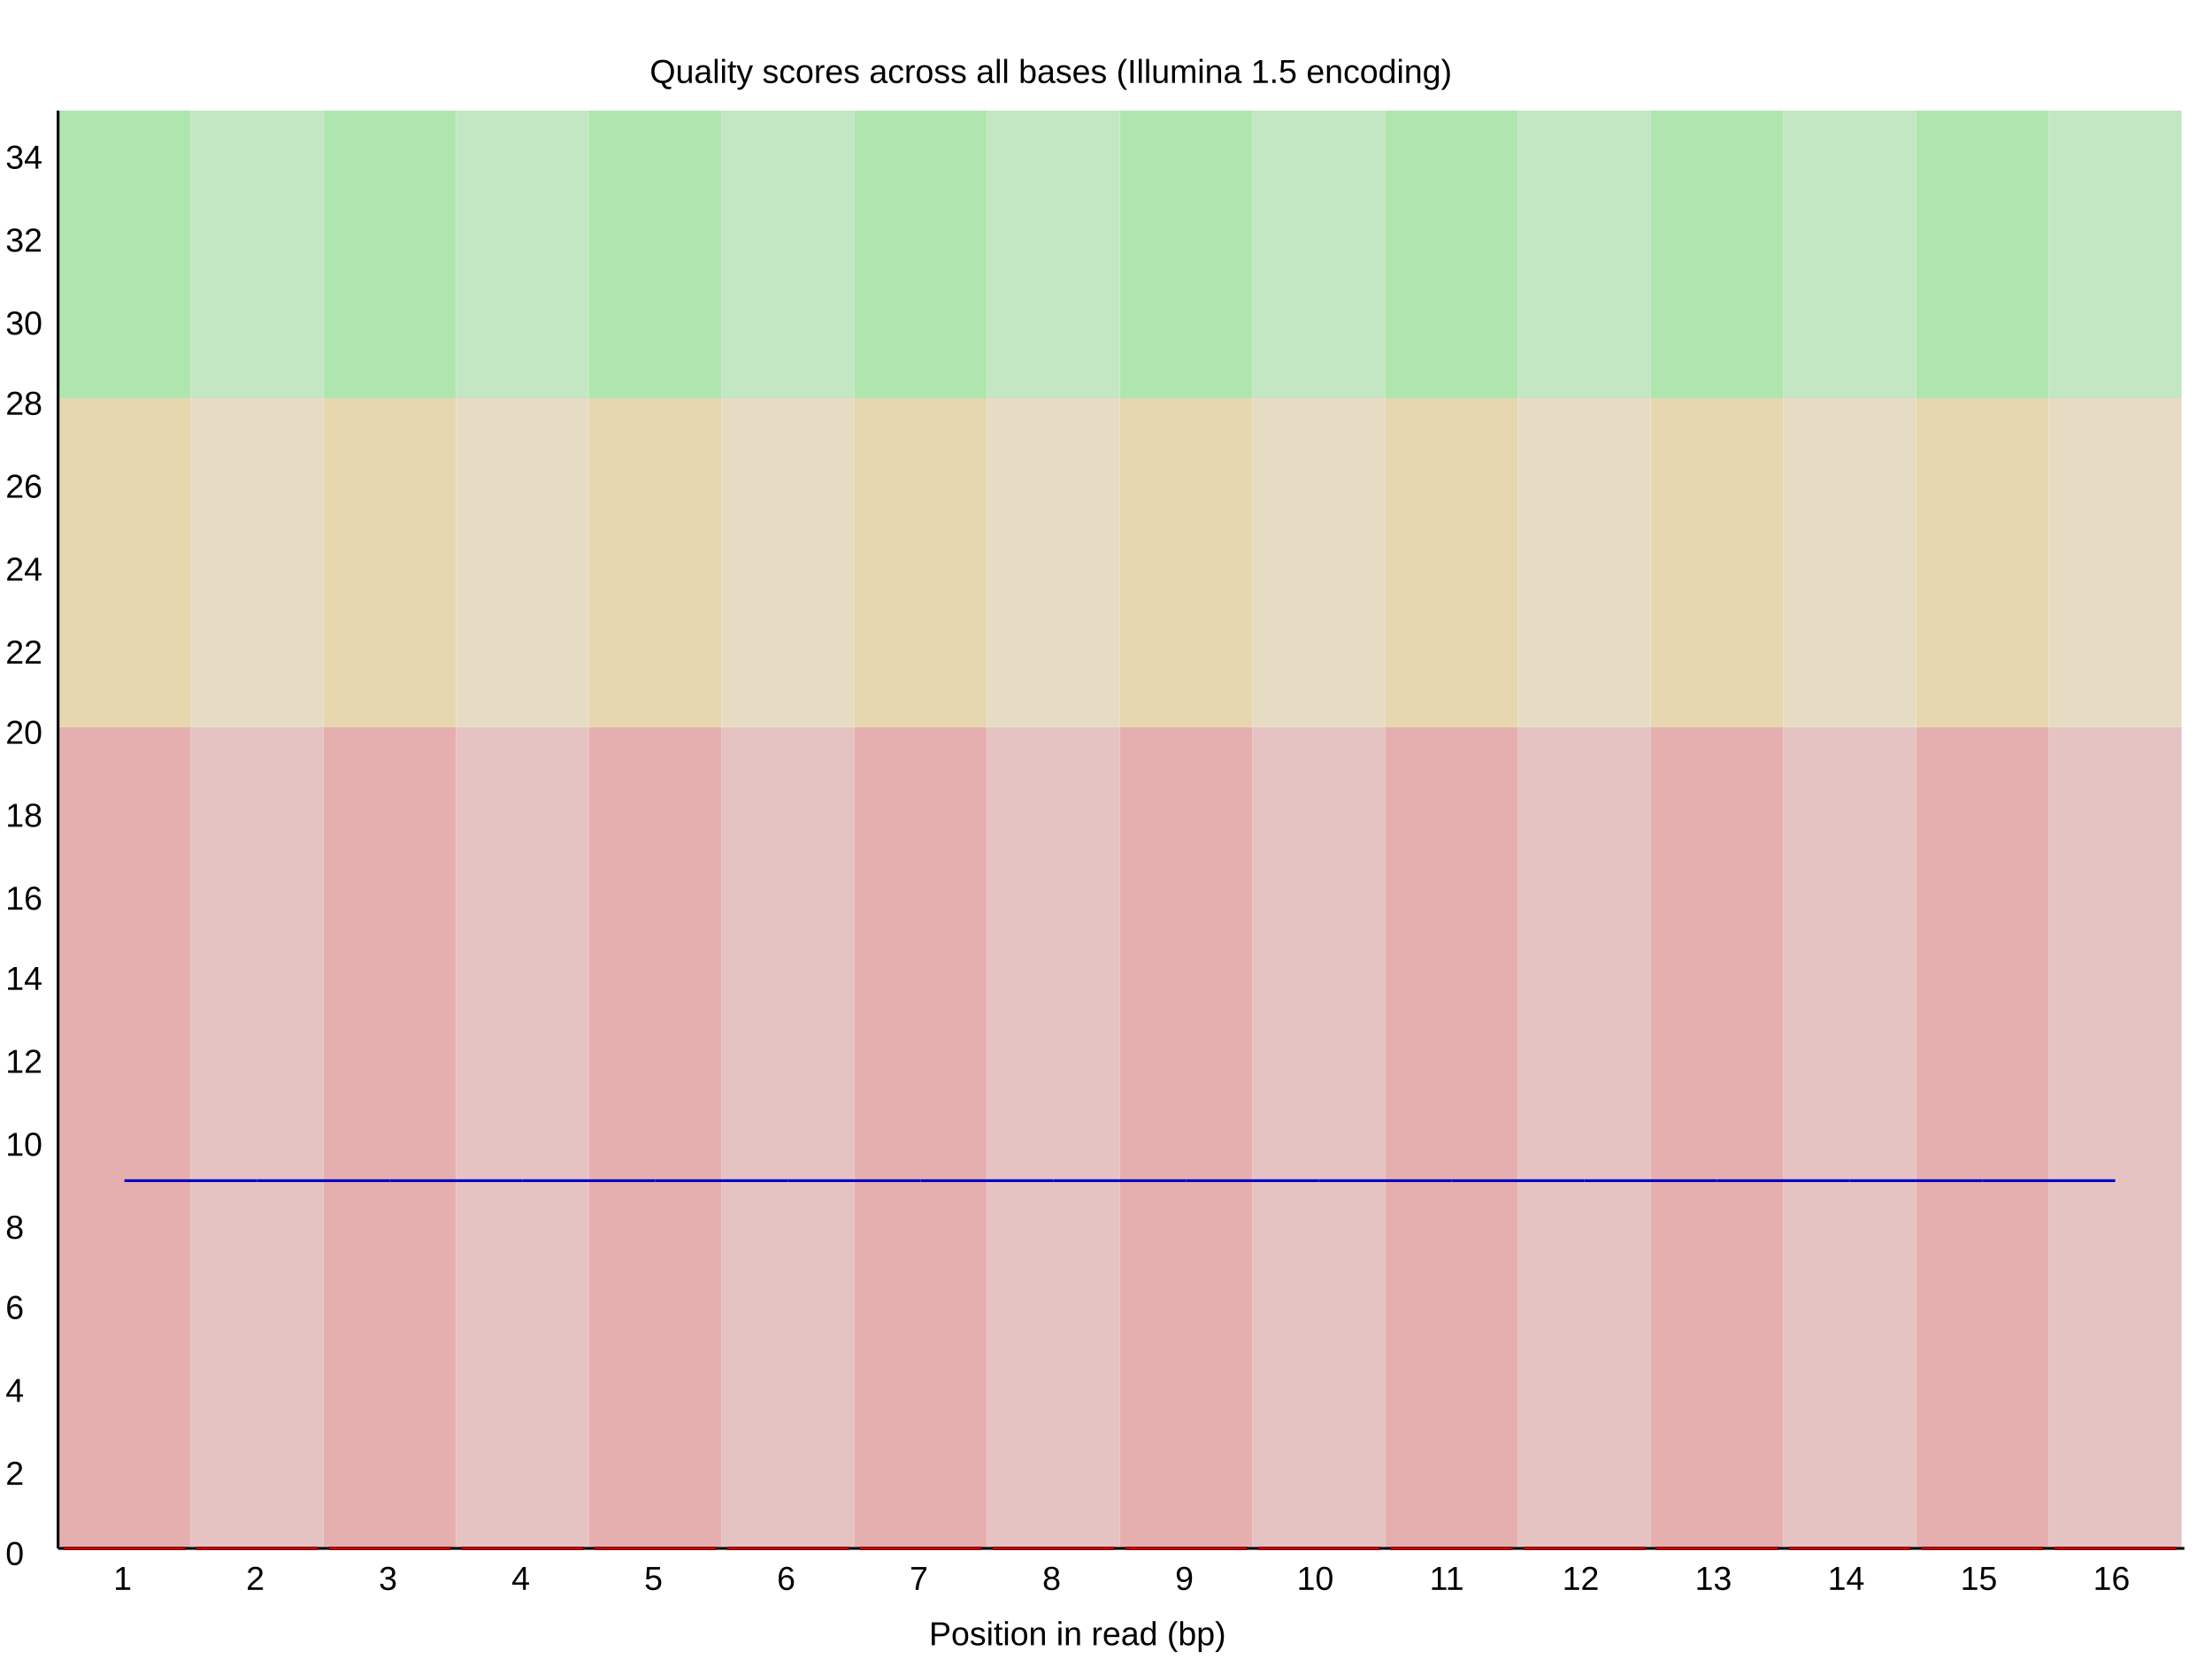
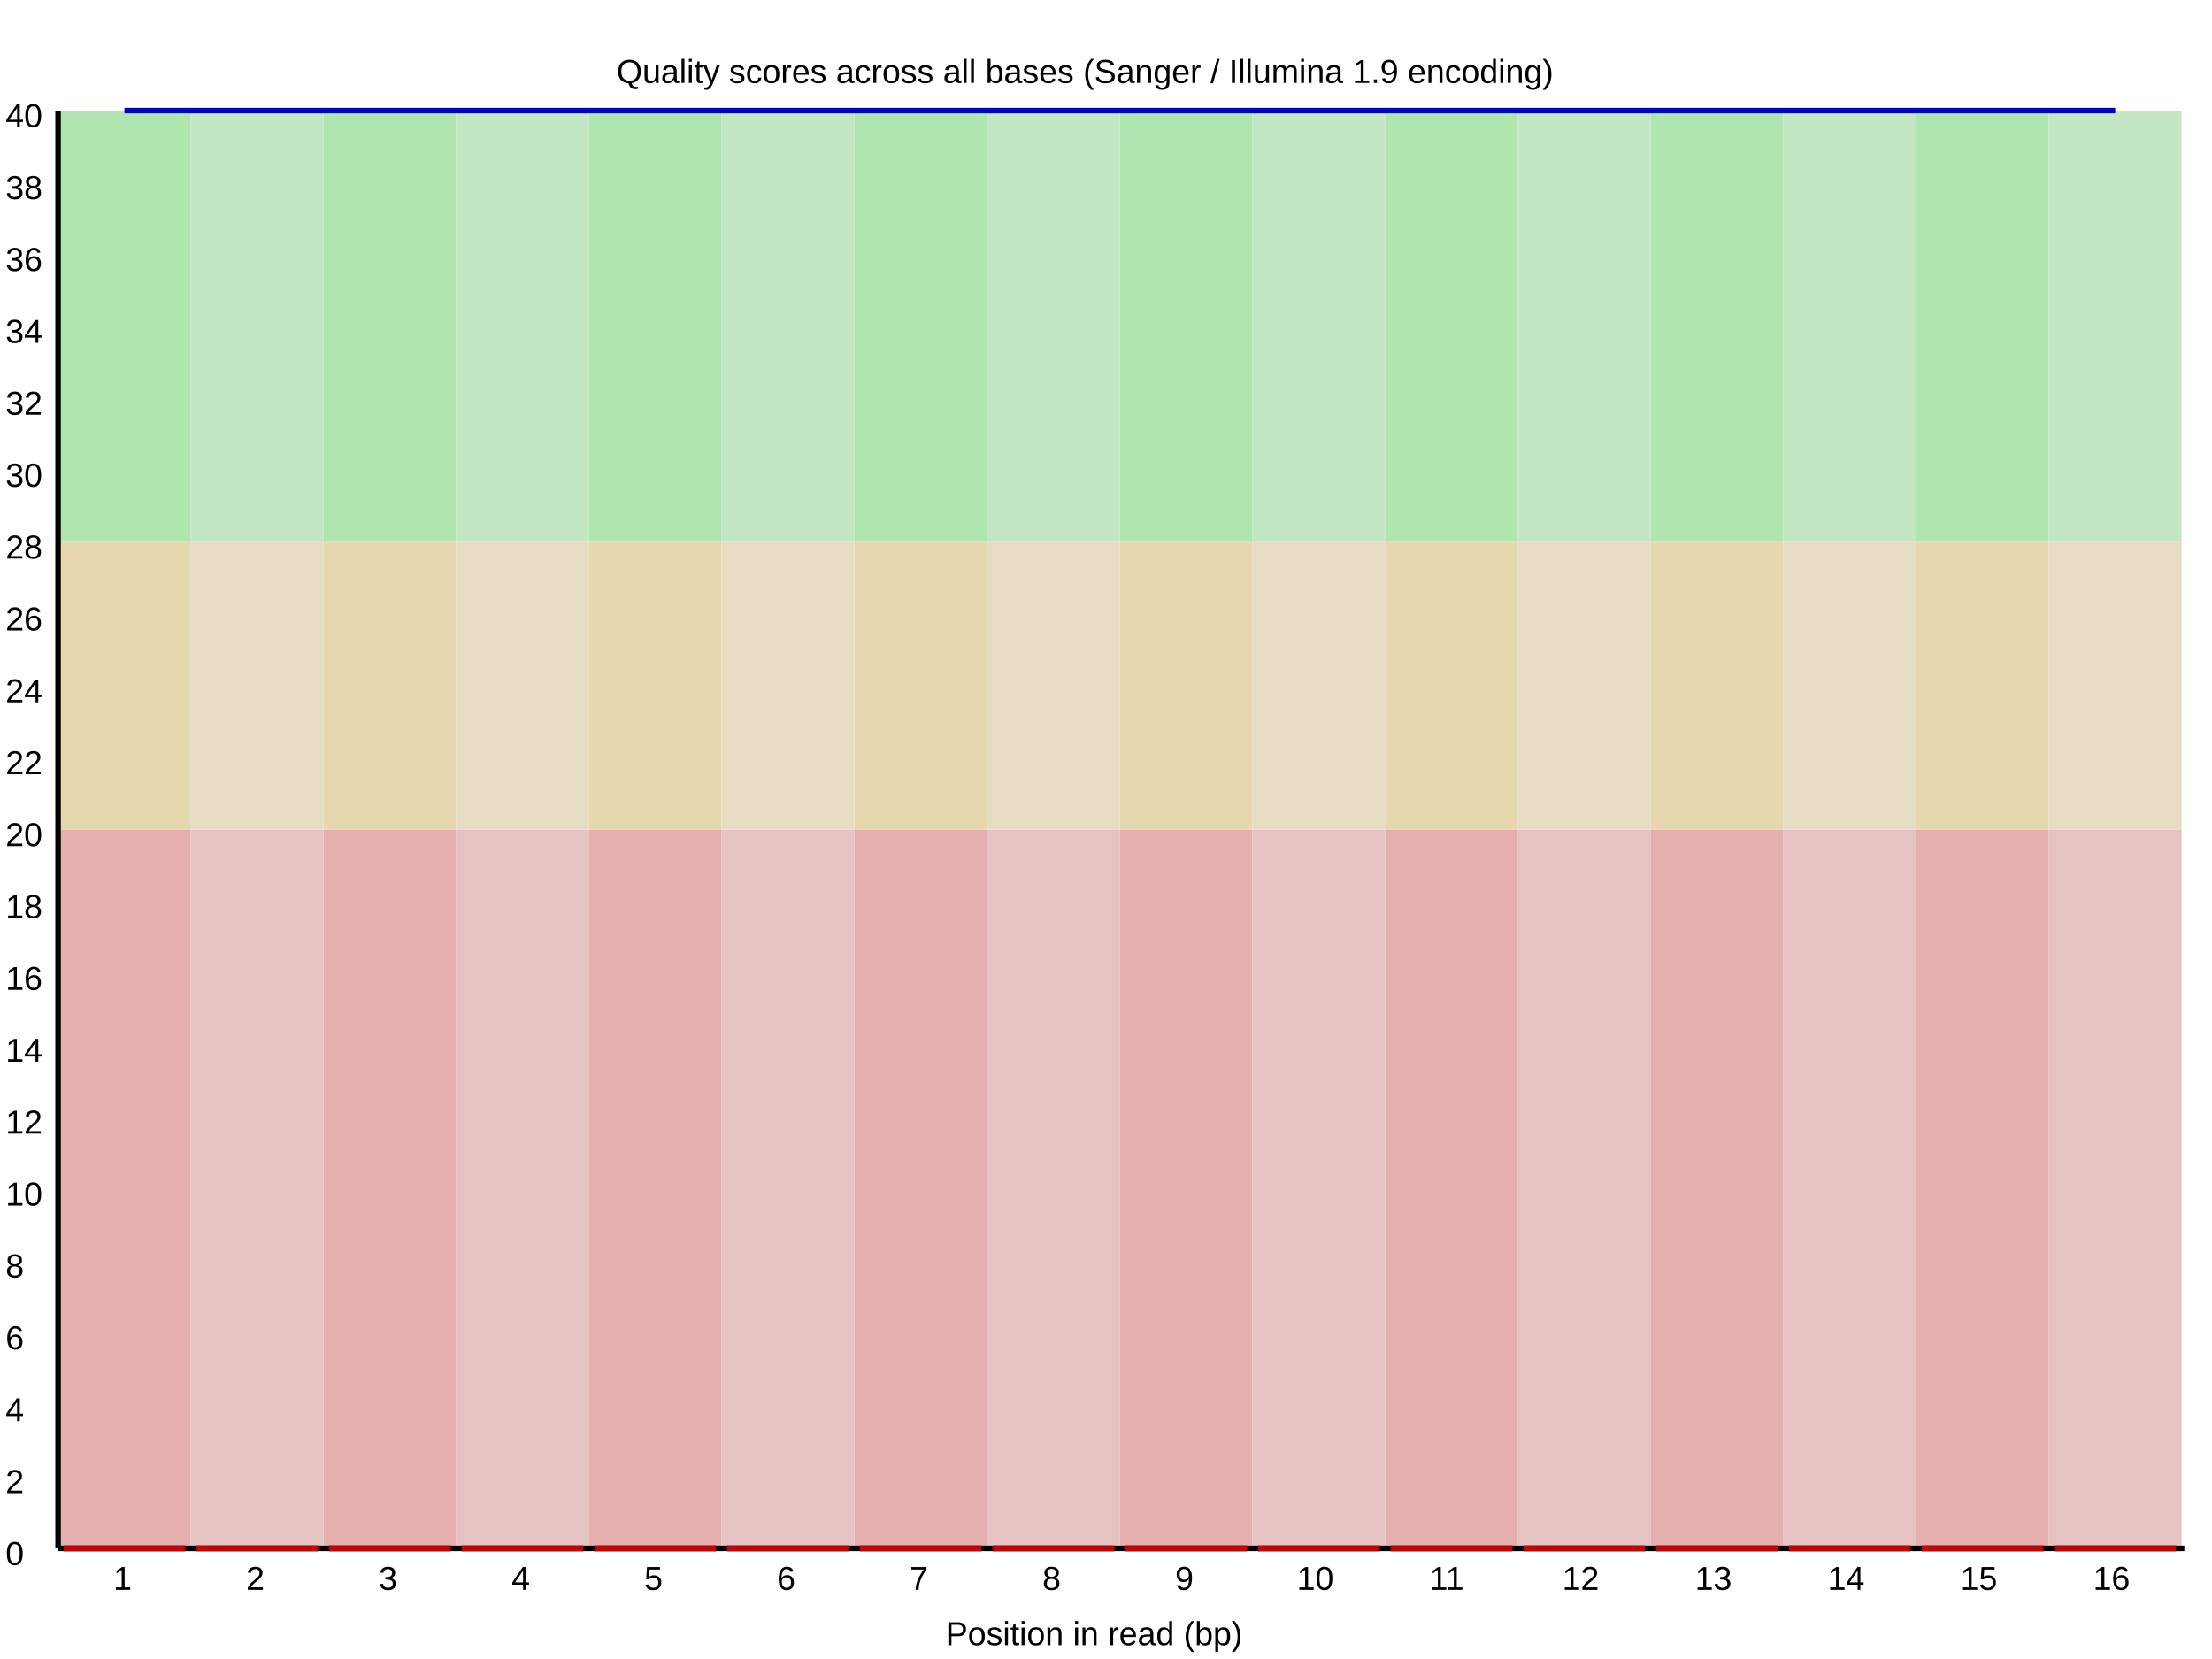
<svg xmlns="http://www.w3.org/2000/svg" width="800" height="600" version="1.1">
-   <rect width="800" height="600" x="0" y="0" style="fill:rgb(238,238,238);stroke:none" />
-   <rect width="800" height="600" x="0" y="0" style="fill:rgb(255,255,255);stroke:none" />
-   <text x="2" y="566" fill="rgb(0,0,0)" font-family="Arial" font-size="12">0</text>
-   <text x="2" y="537" fill="rgb(0,0,0)" font-family="Arial" font-size="12">2</text>
-   <text x="2" y="507" fill="rgb(0,0,0)" font-family="Arial" font-size="12">4</text>
-   <text x="2" y="477" fill="rgb(0,0,0)" font-family="Arial" font-size="12">6</text>
-   <text x="2" y="448" fill="rgb(0,0,0)" font-family="Arial" font-size="12">8</text>
-   <text x="2" y="418" fill="rgb(0,0,0)" font-family="Arial" font-size="12">10</text>
-   <text x="2" y="388" fill="rgb(0,0,0)" font-family="Arial" font-size="12">12</text>
-   <text x="2" y="358" fill="rgb(0,0,0)" font-family="Arial" font-size="12">14</text>
-   <text x="2" y="329" fill="rgb(0,0,0)" font-family="Arial" font-size="12">16</text>
-   <text x="2" y="299" fill="rgb(0,0,0)" font-family="Arial" font-size="12">18</text>
-   <text x="2" y="269" fill="rgb(0,0,0)" font-family="Arial" font-size="12">20</text>
-   <text x="2" y="240" fill="rgb(0,0,0)" font-family="Arial" font-size="12">22</text>
-   <text x="2" y="210" fill="rgb(0,0,0)" font-family="Arial" font-size="12">24</text>
-   <text x="2" y="180" fill="rgb(0,0,0)" font-family="Arial" font-size="12">26</text>
-   <text x="2" y="150" fill="rgb(0,0,0)" font-family="Arial" font-size="12">28</text>
-   <text x="2" y="121" fill="rgb(0,0,0)" font-family="Arial" font-size="12">30</text>
-   <text x="2" y="91" fill="rgb(0,0,0)" font-family="Arial" font-size="12">32</text>
-   <text x="2" y="61" fill="rgb(0,0,0)" font-family="Arial" font-size="12">34</text>
-   <text x="235" y="30" fill="rgb(0,0,0)" font-family="Arial" font-size="12">Quality scores across all bases (Illumina 1.5 encoding)</text>
-   <rect width="48" height="297" x="21" y="263" style="fill:rgb(230,175,175);stroke:none" />
-   <rect width="48" height="119" x="21" y="144" style="fill:rgb(230,215,175);stroke:none" />
-   <rect width="48" height="104" x="21" y="40" style="fill:rgb(175,230,175);stroke:none" />
-   <text x="41" y="575" fill="rgb(0,0,0)" font-family="Arial" font-size="12">1</text>
-   <rect width="48" height="297" x="69" y="263" style="fill:rgb(230,195,195);stroke:none" />
-   <rect width="48" height="119" x="69" y="144" style="fill:rgb(230,220,195);stroke:none" />
-   <rect width="48" height="104" x="69" y="40" style="fill:rgb(195,230,195);stroke:none" />
-   <text x="89" y="575" fill="rgb(0,0,0)" font-family="Arial" font-size="12">2</text>
-   <rect width="48" height="297" x="117" y="263" style="fill:rgb(230,175,175);stroke:none" />
-   <rect width="48" height="119" x="117" y="144" style="fill:rgb(230,215,175);stroke:none" />
-   <rect width="48" height="104" x="117" y="40" style="fill:rgb(175,230,175);stroke:none" />
-   <text x="137" y="575" fill="rgb(0,0,0)" font-family="Arial" font-size="12">3</text>
-   <rect width="48" height="297" x="165" y="263" style="fill:rgb(230,195,195);stroke:none" />
-   <rect width="48" height="119" x="165" y="144" style="fill:rgb(230,220,195);stroke:none" />
-   <rect width="48" height="104" x="165" y="40" style="fill:rgb(195,230,195);stroke:none" />
-   <text x="185" y="575" fill="rgb(0,0,0)" font-family="Arial" font-size="12">4</text>
-   <rect width="48" height="297" x="213" y="263" style="fill:rgb(230,175,175);stroke:none" />
-   <rect width="48" height="119" x="213" y="144" style="fill:rgb(230,215,175);stroke:none" />
-   <rect width="48" height="104" x="213" y="40" style="fill:rgb(175,230,175);stroke:none" />
-   <text x="233" y="575" fill="rgb(0,0,0)" font-family="Arial" font-size="12">5</text>
-   <rect width="48" height="297" x="261" y="263" style="fill:rgb(230,195,195);stroke:none" />
-   <rect width="48" height="119" x="261" y="144" style="fill:rgb(230,220,195);stroke:none" />
-   <rect width="48" height="104" x="261" y="40" style="fill:rgb(195,230,195);stroke:none" />
-   <text x="281" y="575" fill="rgb(0,0,0)" font-family="Arial" font-size="12">6</text>
-   <rect width="48" height="297" x="309" y="263" style="fill:rgb(230,175,175);stroke:none" />
-   <rect width="48" height="119" x="309" y="144" style="fill:rgb(230,215,175);stroke:none" />
-   <rect width="48" height="104" x="309" y="40" style="fill:rgb(175,230,175);stroke:none" />
-   <text x="329" y="575" fill="rgb(0,0,0)" font-family="Arial" font-size="12">7</text>
-   <rect width="48" height="297" x="357" y="263" style="fill:rgb(230,195,195);stroke:none" />
-   <rect width="48" height="119" x="357" y="144" style="fill:rgb(230,220,195);stroke:none" />
-   <rect width="48" height="104" x="357" y="40" style="fill:rgb(195,230,195);stroke:none" />
-   <text x="377" y="575" fill="rgb(0,0,0)" font-family="Arial" font-size="12">8</text>
-   <rect width="48" height="297" x="405" y="263" style="fill:rgb(230,175,175);stroke:none" />
-   <rect width="48" height="119" x="405" y="144" style="fill:rgb(230,215,175);stroke:none" />
-   <rect width="48" height="104" x="405" y="40" style="fill:rgb(175,230,175);stroke:none" />
-   <text x="425" y="575" fill="rgb(0,0,0)" font-family="Arial" font-size="12">9</text>
-   <rect width="48" height="297" x="453" y="263" style="fill:rgb(230,195,195);stroke:none" />
-   <rect width="48" height="119" x="453" y="144" style="fill:rgb(230,220,195);stroke:none" />
-   <rect width="48" height="104" x="453" y="40" style="fill:rgb(195,230,195);stroke:none" />
-   <text x="469" y="575" fill="rgb(0,0,0)" font-family="Arial" font-size="12">10</text>
-   <rect width="48" height="297" x="501" y="263" style="fill:rgb(230,175,175);stroke:none" />
-   <rect width="48" height="119" x="501" y="144" style="fill:rgb(230,215,175);stroke:none" />
-   <rect width="48" height="104" x="501" y="40" style="fill:rgb(175,230,175);stroke:none" />
-   <text x="517" y="575" fill="rgb(0,0,0)" font-family="Arial" font-size="12">11</text>
-   <rect width="48" height="297" x="549" y="263" style="fill:rgb(230,195,195);stroke:none" />
-   <rect width="48" height="119" x="549" y="144" style="fill:rgb(230,220,195);stroke:none" />
-   <rect width="48" height="104" x="549" y="40" style="fill:rgb(195,230,195);stroke:none" />
-   <text x="565" y="575" fill="rgb(0,0,0)" font-family="Arial" font-size="12">12</text>
-   <rect width="48" height="297" x="597" y="263" style="fill:rgb(230,175,175);stroke:none" />
-   <rect width="48" height="119" x="597" y="144" style="fill:rgb(230,215,175);stroke:none" />
-   <rect width="48" height="104" x="597" y="40" style="fill:rgb(175,230,175);stroke:none" />
-   <text x="613" y="575" fill="rgb(0,0,0)" font-family="Arial" font-size="12">13</text>
-   <rect width="48" height="297" x="645" y="263" style="fill:rgb(230,195,195);stroke:none" />
-   <rect width="48" height="119" x="645" y="144" style="fill:rgb(230,220,195);stroke:none" />
-   <rect width="48" height="104" x="645" y="40" style="fill:rgb(195,230,195);stroke:none" />
-   <text x="661" y="575" fill="rgb(0,0,0)" font-family="Arial" font-size="12">14</text>
-   <rect width="48" height="297" x="693" y="263" style="fill:rgb(230,175,175);stroke:none" />
-   <rect width="48" height="119" x="693" y="144" style="fill:rgb(230,215,175);stroke:none" />
-   <rect width="48" height="104" x="693" y="40" style="fill:rgb(175,230,175);stroke:none" />
-   <text x="709" y="575" fill="rgb(0,0,0)" font-family="Arial" font-size="12">15</text>
-   <rect width="48" height="297" x="741" y="263" style="fill:rgb(230,195,195);stroke:none" />
-   <rect width="48" height="119" x="741" y="144" style="fill:rgb(230,220,195);stroke:none" />
-   <rect width="48" height="104" x="741" y="40" style="fill:rgb(195,230,195);stroke:none" />
-   <text x="757" y="575" fill="rgb(0,0,0)" font-family="Arial" font-size="12">16</text>
-   <line x1="21" y1="560" x2="790" y2="560" stroke="rgb(0,0,0)" stroke-width="1" />
-   <line x1="21" y1="560" x2="21" y2="40" stroke="rgb(0,0,0)" stroke-width="1" />
-   <text x="336" y="595" fill="rgb(0,0,0)" font-family="Arial" font-size="12">Position in read (bp)</text>
-   <rect width="44" height="0" x="23" y="560" style="fill:rgb(240,240,0);stroke:none" />
-   <rect width="44" height="0" x="23" y="560" rx="0" ry="0" style="fill:none;stroke-width:1;stroke:rgb(0,0,0)" />
-   <line x1="45" y1="560" x2="45" y2="560" stroke="rgb(0,0,0)" stroke-width="1" />
-   <line x1="23" y1="560" x2="67" y2="560" stroke="rgb(0,0,0)" stroke-width="1" />
-   <line x1="45" y1="560" x2="45" y2="560" stroke="rgb(0,0,0)" stroke-width="1" />
-   <line x1="23" y1="560" x2="67" y2="560" stroke="rgb(0,0,0)" stroke-width="1" />
-   <line x1="23" y1="560" x2="67" y2="560" stroke="rgb(200,0,0)" stroke-width="1" />
-   <rect width="44" height="0" x="71" y="560" style="fill:rgb(240,240,0);stroke:none" />
-   <rect width="44" height="0" x="71" y="560" rx="0" ry="0" style="fill:none;stroke-width:1;stroke:rgb(0,0,0)" />
-   <line x1="93" y1="560" x2="93" y2="560" stroke="rgb(0,0,0)" stroke-width="1" />
-   <line x1="71" y1="560" x2="115" y2="560" stroke="rgb(0,0,0)" stroke-width="1" />
-   <line x1="93" y1="560" x2="93" y2="560" stroke="rgb(0,0,0)" stroke-width="1" />
-   <line x1="71" y1="560" x2="115" y2="560" stroke="rgb(0,0,0)" stroke-width="1" />
-   <line x1="71" y1="560" x2="115" y2="560" stroke="rgb(200,0,0)" stroke-width="1" />
-   <rect width="44" height="0" x="119" y="560" style="fill:rgb(240,240,0);stroke:none" />
-   <rect width="44" height="0" x="119" y="560" rx="0" ry="0" style="fill:none;stroke-width:1;stroke:rgb(0,0,0)" />
-   <line x1="141" y1="560" x2="141" y2="560" stroke="rgb(0,0,0)" stroke-width="1" />
-   <line x1="119" y1="560" x2="163" y2="560" stroke="rgb(0,0,0)" stroke-width="1" />
-   <line x1="141" y1="560" x2="141" y2="560" stroke="rgb(0,0,0)" stroke-width="1" />
-   <line x1="119" y1="560" x2="163" y2="560" stroke="rgb(0,0,0)" stroke-width="1" />
-   <line x1="119" y1="560" x2="163" y2="560" stroke="rgb(200,0,0)" stroke-width="1" />
-   <rect width="44" height="0" x="167" y="560" style="fill:rgb(240,240,0);stroke:none" />
-   <rect width="44" height="0" x="167" y="560" rx="0" ry="0" style="fill:none;stroke-width:1;stroke:rgb(0,0,0)" />
-   <line x1="189" y1="560" x2="189" y2="560" stroke="rgb(0,0,0)" stroke-width="1" />
-   <line x1="167" y1="560" x2="211" y2="560" stroke="rgb(0,0,0)" stroke-width="1" />
-   <line x1="189" y1="560" x2="189" y2="560" stroke="rgb(0,0,0)" stroke-width="1" />
-   <line x1="167" y1="560" x2="211" y2="560" stroke="rgb(0,0,0)" stroke-width="1" />
-   <line x1="167" y1="560" x2="211" y2="560" stroke="rgb(200,0,0)" stroke-width="1" />
-   <rect width="44" height="0" x="215" y="560" style="fill:rgb(240,240,0);stroke:none" />
-   <rect width="44" height="0" x="215" y="560" rx="0" ry="0" style="fill:none;stroke-width:1;stroke:rgb(0,0,0)" />
-   <line x1="237" y1="560" x2="237" y2="560" stroke="rgb(0,0,0)" stroke-width="1" />
-   <line x1="215" y1="560" x2="259" y2="560" stroke="rgb(0,0,0)" stroke-width="1" />
-   <line x1="237" y1="560" x2="237" y2="560" stroke="rgb(0,0,0)" stroke-width="1" />
-   <line x1="215" y1="560" x2="259" y2="560" stroke="rgb(0,0,0)" stroke-width="1" />
-   <line x1="215" y1="560" x2="259" y2="560" stroke="rgb(200,0,0)" stroke-width="1" />
-   <rect width="44" height="0" x="263" y="560" style="fill:rgb(240,240,0);stroke:none" />
-   <rect width="44" height="0" x="263" y="560" rx="0" ry="0" style="fill:none;stroke-width:1;stroke:rgb(0,0,0)" />
-   <line x1="285" y1="560" x2="285" y2="560" stroke="rgb(0,0,0)" stroke-width="1" />
-   <line x1="263" y1="560" x2="307" y2="560" stroke="rgb(0,0,0)" stroke-width="1" />
-   <line x1="285" y1="560" x2="285" y2="560" stroke="rgb(0,0,0)" stroke-width="1" />
-   <line x1="263" y1="560" x2="307" y2="560" stroke="rgb(0,0,0)" stroke-width="1" />
-   <line x1="263" y1="560" x2="307" y2="560" stroke="rgb(200,0,0)" stroke-width="1" />
-   <rect width="44" height="0" x="311" y="560" style="fill:rgb(240,240,0);stroke:none" />
-   <rect width="44" height="0" x="311" y="560" rx="0" ry="0" style="fill:none;stroke-width:1;stroke:rgb(0,0,0)" />
-   <line x1="333" y1="560" x2="333" y2="560" stroke="rgb(0,0,0)" stroke-width="1" />
-   <line x1="311" y1="560" x2="355" y2="560" stroke="rgb(0,0,0)" stroke-width="1" />
-   <line x1="333" y1="560" x2="333" y2="560" stroke="rgb(0,0,0)" stroke-width="1" />
-   <line x1="311" y1="560" x2="355" y2="560" stroke="rgb(0,0,0)" stroke-width="1" />
-   <line x1="311" y1="560" x2="355" y2="560" stroke="rgb(200,0,0)" stroke-width="1" />
-   <rect width="44" height="0" x="359" y="560" style="fill:rgb(240,240,0);stroke:none" />
-   <rect width="44" height="0" x="359" y="560" rx="0" ry="0" style="fill:none;stroke-width:1;stroke:rgb(0,0,0)" />
-   <line x1="381" y1="560" x2="381" y2="560" stroke="rgb(0,0,0)" stroke-width="1" />
-   <line x1="359" y1="560" x2="403" y2="560" stroke="rgb(0,0,0)" stroke-width="1" />
-   <line x1="381" y1="560" x2="381" y2="560" stroke="rgb(0,0,0)" stroke-width="1" />
-   <line x1="359" y1="560" x2="403" y2="560" stroke="rgb(0,0,0)" stroke-width="1" />
-   <line x1="359" y1="560" x2="403" y2="560" stroke="rgb(200,0,0)" stroke-width="1" />
-   <rect width="44" height="0" x="407" y="560" style="fill:rgb(240,240,0);stroke:none" />
-   <rect width="44" height="0" x="407" y="560" rx="0" ry="0" style="fill:none;stroke-width:1;stroke:rgb(0,0,0)" />
-   <line x1="429" y1="560" x2="429" y2="560" stroke="rgb(0,0,0)" stroke-width="1" />
-   <line x1="407" y1="560" x2="451" y2="560" stroke="rgb(0,0,0)" stroke-width="1" />
-   <line x1="429" y1="560" x2="429" y2="560" stroke="rgb(0,0,0)" stroke-width="1" />
-   <line x1="407" y1="560" x2="451" y2="560" stroke="rgb(0,0,0)" stroke-width="1" />
-   <line x1="407" y1="560" x2="451" y2="560" stroke="rgb(200,0,0)" stroke-width="1" />
-   <rect width="44" height="0" x="455" y="560" style="fill:rgb(240,240,0);stroke:none" />
-   <rect width="44" height="0" x="455" y="560" rx="0" ry="0" style="fill:none;stroke-width:1;stroke:rgb(0,0,0)" />
-   <line x1="477" y1="560" x2="477" y2="560" stroke="rgb(0,0,0)" stroke-width="1" />
-   <line x1="455" y1="560" x2="499" y2="560" stroke="rgb(0,0,0)" stroke-width="1" />
-   <line x1="477" y1="560" x2="477" y2="560" stroke="rgb(0,0,0)" stroke-width="1" />
-   <line x1="455" y1="560" x2="499" y2="560" stroke="rgb(0,0,0)" stroke-width="1" />
-   <line x1="455" y1="560" x2="499" y2="560" stroke="rgb(200,0,0)" stroke-width="1" />
-   <rect width="44" height="0" x="503" y="560" style="fill:rgb(240,240,0);stroke:none" />
-   <rect width="44" height="0" x="503" y="560" rx="0" ry="0" style="fill:none;stroke-width:1;stroke:rgb(0,0,0)" />
-   <line x1="525" y1="560" x2="525" y2="560" stroke="rgb(0,0,0)" stroke-width="1" />
-   <line x1="503" y1="560" x2="547" y2="560" stroke="rgb(0,0,0)" stroke-width="1" />
-   <line x1="525" y1="560" x2="525" y2="560" stroke="rgb(0,0,0)" stroke-width="1" />
-   <line x1="503" y1="560" x2="547" y2="560" stroke="rgb(0,0,0)" stroke-width="1" />
-   <line x1="503" y1="560" x2="547" y2="560" stroke="rgb(200,0,0)" stroke-width="1" />
-   <rect width="44" height="0" x="551" y="560" style="fill:rgb(240,240,0);stroke:none" />
-   <rect width="44" height="0" x="551" y="560" rx="0" ry="0" style="fill:none;stroke-width:1;stroke:rgb(0,0,0)" />
-   <line x1="573" y1="560" x2="573" y2="560" stroke="rgb(0,0,0)" stroke-width="1" />
-   <line x1="551" y1="560" x2="595" y2="560" stroke="rgb(0,0,0)" stroke-width="1" />
-   <line x1="573" y1="560" x2="573" y2="560" stroke="rgb(0,0,0)" stroke-width="1" />
-   <line x1="551" y1="560" x2="595" y2="560" stroke="rgb(0,0,0)" stroke-width="1" />
-   <line x1="551" y1="560" x2="595" y2="560" stroke="rgb(200,0,0)" stroke-width="1" />
-   <rect width="44" height="0" x="599" y="560" style="fill:rgb(240,240,0);stroke:none" />
-   <rect width="44" height="0" x="599" y="560" rx="0" ry="0" style="fill:none;stroke-width:1;stroke:rgb(0,0,0)" />
-   <line x1="621" y1="560" x2="621" y2="560" stroke="rgb(0,0,0)" stroke-width="1" />
-   <line x1="599" y1="560" x2="643" y2="560" stroke="rgb(0,0,0)" stroke-width="1" />
-   <line x1="621" y1="560" x2="621" y2="560" stroke="rgb(0,0,0)" stroke-width="1" />
-   <line x1="599" y1="560" x2="643" y2="560" stroke="rgb(0,0,0)" stroke-width="1" />
-   <line x1="599" y1="560" x2="643" y2="560" stroke="rgb(200,0,0)" stroke-width="1" />
-   <rect width="44" height="0" x="647" y="560" style="fill:rgb(240,240,0);stroke:none" />
-   <rect width="44" height="0" x="647" y="560" rx="0" ry="0" style="fill:none;stroke-width:1;stroke:rgb(0,0,0)" />
-   <line x1="669" y1="560" x2="669" y2="560" stroke="rgb(0,0,0)" stroke-width="1" />
-   <line x1="647" y1="560" x2="691" y2="560" stroke="rgb(0,0,0)" stroke-width="1" />
-   <line x1="669" y1="560" x2="669" y2="560" stroke="rgb(0,0,0)" stroke-width="1" />
-   <line x1="647" y1="560" x2="691" y2="560" stroke="rgb(0,0,0)" stroke-width="1" />
-   <line x1="647" y1="560" x2="691" y2="560" stroke="rgb(200,0,0)" stroke-width="1" />
-   <rect width="44" height="0" x="695" y="560" style="fill:rgb(240,240,0);stroke:none" />
-   <rect width="44" height="0" x="695" y="560" rx="0" ry="0" style="fill:none;stroke-width:1;stroke:rgb(0,0,0)" />
-   <line x1="717" y1="560" x2="717" y2="560" stroke="rgb(0,0,0)" stroke-width="1" />
-   <line x1="695" y1="560" x2="739" y2="560" stroke="rgb(0,0,0)" stroke-width="1" />
-   <line x1="717" y1="560" x2="717" y2="560" stroke="rgb(0,0,0)" stroke-width="1" />
-   <line x1="695" y1="560" x2="739" y2="560" stroke="rgb(0,0,0)" stroke-width="1" />
-   <line x1="695" y1="560" x2="739" y2="560" stroke="rgb(200,0,0)" stroke-width="1" />
-   <rect width="44" height="0" x="743" y="560" style="fill:rgb(240,240,0);stroke:none" />
-   <rect width="44" height="0" x="743" y="560" rx="0" ry="0" style="fill:none;stroke-width:1;stroke:rgb(0,0,0)" />
-   <line x1="765" y1="560" x2="765" y2="560" stroke="rgb(0,0,0)" stroke-width="1" />
-   <line x1="743" y1="560" x2="787" y2="560" stroke="rgb(0,0,0)" stroke-width="1" />
-   <line x1="765" y1="560" x2="765" y2="560" stroke="rgb(0,0,0)" stroke-width="1" />
-   <line x1="743" y1="560" x2="787" y2="560" stroke="rgb(0,0,0)" stroke-width="1" />
-   <line x1="743" y1="560" x2="787" y2="560" stroke="rgb(200,0,0)" stroke-width="1" />
-   <line x1="45" y1="427" x2="93" y2="427" stroke="rgb(0,0,200)" stroke-width="1" />
-   <line x1="93" y1="427" x2="141" y2="427" stroke="rgb(0,0,200)" stroke-width="1" />
-   <line x1="141" y1="427" x2="189" y2="427" stroke="rgb(0,0,200)" stroke-width="1" />
-   <line x1="189" y1="427" x2="237" y2="427" stroke="rgb(0,0,200)" stroke-width="1" />
-   <line x1="237" y1="427" x2="285" y2="427" stroke="rgb(0,0,200)" stroke-width="1" />
-   <line x1="285" y1="427" x2="333" y2="427" stroke="rgb(0,0,200)" stroke-width="1" />
-   <line x1="333" y1="427" x2="381" y2="427" stroke="rgb(0,0,200)" stroke-width="1" />
-   <line x1="381" y1="427" x2="429" y2="427" stroke="rgb(0,0,200)" stroke-width="1" />
-   <line x1="429" y1="427" x2="477" y2="427" stroke="rgb(0,0,200)" stroke-width="1" />
-   <line x1="477" y1="427" x2="525" y2="427" stroke="rgb(0,0,200)" stroke-width="1" />
-   <line x1="525" y1="427" x2="573" y2="427" stroke="rgb(0,0,200)" stroke-width="1" />
-   <line x1="573" y1="427" x2="621" y2="427" stroke="rgb(0,0,200)" stroke-width="1" />
-   <line x1="621" y1="427" x2="669" y2="427" stroke="rgb(0,0,200)" stroke-width="1" />
-   <line x1="669" y1="427" x2="717" y2="427" stroke="rgb(0,0,200)" stroke-width="1" />
-   <line x1="717" y1="427" x2="765" y2="427" stroke="rgb(0,0,200)" stroke-width="1" />
+   <style>text{font-family:Arial}</style>
+   <rect width="800" height="600" x="0" y="0" fill="rgb(238,238,238)" />
+   <rect width="800" height="600" x="0" y="0" fill="rgb(255,255,255)" />
+   <text x="2" y="566" fill="rgb(0,0,0)" font-size="12">0</text>
+   <text x="2" y="540" fill="rgb(0,0,0)" font-size="12">2</text>
+   <text x="2" y="514" fill="rgb(0,0,0)" font-size="12">4</text>
+   <text x="2" y="488" fill="rgb(0,0,0)" font-size="12">6</text>
+   <text x="2" y="462" fill="rgb(0,0,0)" font-size="12">8</text>
+   <text x="2" y="436" fill="rgb(0,0,0)" font-size="12">10</text>
+   <text x="2" y="410" fill="rgb(0,0,0)" font-size="12">12</text>
+   <text x="2" y="384" fill="rgb(0,0,0)" font-size="12">14</text>
+   <text x="2" y="358" fill="rgb(0,0,0)" font-size="12">16</text>
+   <text x="2" y="332" fill="rgb(0,0,0)" font-size="12">18</text>
+   <text x="2" y="306" fill="rgb(0,0,0)" font-size="12">20</text>
+   <text x="2" y="280" fill="rgb(0,0,0)" font-size="12">22</text>
+   <text x="2" y="254" fill="rgb(0,0,0)" font-size="12">24</text>
+   <text x="2" y="228" fill="rgb(0,0,0)" font-size="12">26</text>
+   <text x="2" y="202" fill="rgb(0,0,0)" font-size="12">28</text>
+   <text x="2" y="176" fill="rgb(0,0,0)" font-size="12">30</text>
+   <text x="2" y="150" fill="rgb(0,0,0)" font-size="12">32</text>
+   <text x="2" y="124" fill="rgb(0,0,0)" font-size="12">34</text>
+   <text x="2" y="98" fill="rgb(0,0,0)" font-size="12">36</text>
+   <text x="2" y="72" fill="rgb(0,0,0)" font-size="12">38</text>
+   <text x="2" y="46" fill="rgb(0,0,0)" font-size="12">40</text>
+   <text x="223" y="30" fill="rgb(0,0,0)" font-size="12">Quality scores across all bases (Sanger / Illumina 1.9 encoding)</text>
+   <rect width="48" height="260" x="21" y="300" fill="rgb(230,175,175)" />
+   <rect width="48" height="104" x="21" y="196" fill="rgb(230,215,175)" />
+   <rect width="48" height="156" x="21" y="40" fill="rgb(175,230,175)" />
+   <text x="41" y="575" fill="rgb(0,0,0)" font-size="12">1</text>
+   <rect width="48" height="260" x="69" y="300" fill="rgb(230,195,195)" />
+   <rect width="48" height="104" x="69" y="196" fill="rgb(230,220,195)" />
+   <rect width="48" height="156" x="69" y="40" fill="rgb(195,230,195)" />
+   <text x="89" y="575" fill="rgb(0,0,0)" font-size="12">2</text>
+   <rect width="48" height="260" x="117" y="300" fill="rgb(230,175,175)" />
+   <rect width="48" height="104" x="117" y="196" fill="rgb(230,215,175)" />
+   <rect width="48" height="156" x="117" y="40" fill="rgb(175,230,175)" />
+   <text x="137" y="575" fill="rgb(0,0,0)" font-size="12">3</text>
+   <rect width="48" height="260" x="165" y="300" fill="rgb(230,195,195)" />
+   <rect width="48" height="104" x="165" y="196" fill="rgb(230,220,195)" />
+   <rect width="48" height="156" x="165" y="40" fill="rgb(195,230,195)" />
+   <text x="185" y="575" fill="rgb(0,0,0)" font-size="12">4</text>
+   <rect width="48" height="260" x="213" y="300" fill="rgb(230,175,175)" />
+   <rect width="48" height="104" x="213" y="196" fill="rgb(230,215,175)" />
+   <rect width="48" height="156" x="213" y="40" fill="rgb(175,230,175)" />
+   <text x="233" y="575" fill="rgb(0,0,0)" font-size="12">5</text>
+   <rect width="48" height="260" x="261" y="300" fill="rgb(230,195,195)" />
+   <rect width="48" height="104" x="261" y="196" fill="rgb(230,220,195)" />
+   <rect width="48" height="156" x="261" y="40" fill="rgb(195,230,195)" />
+   <text x="281" y="575" fill="rgb(0,0,0)" font-size="12">6</text>
+   <rect width="48" height="260" x="309" y="300" fill="rgb(230,175,175)" />
+   <rect width="48" height="104" x="309" y="196" fill="rgb(230,215,175)" />
+   <rect width="48" height="156" x="309" y="40" fill="rgb(175,230,175)" />
+   <text x="329" y="575" fill="rgb(0,0,0)" font-size="12">7</text>
+   <rect width="48" height="260" x="357" y="300" fill="rgb(230,195,195)" />
+   <rect width="48" height="104" x="357" y="196" fill="rgb(230,220,195)" />
+   <rect width="48" height="156" x="357" y="40" fill="rgb(195,230,195)" />
+   <text x="377" y="575" fill="rgb(0,0,0)" font-size="12">8</text>
+   <rect width="48" height="260" x="405" y="300" fill="rgb(230,175,175)" />
+   <rect width="48" height="104" x="405" y="196" fill="rgb(230,215,175)" />
+   <rect width="48" height="156" x="405" y="40" fill="rgb(175,230,175)" />
+   <text x="425" y="575" fill="rgb(0,0,0)" font-size="12">9</text>
+   <rect width="48" height="260" x="453" y="300" fill="rgb(230,195,195)" />
+   <rect width="48" height="104" x="453" y="196" fill="rgb(230,220,195)" />
+   <rect width="48" height="156" x="453" y="40" fill="rgb(195,230,195)" />
+   <text x="469" y="575" fill="rgb(0,0,0)" font-size="12">10</text>
+   <rect width="48" height="260" x="501" y="300" fill="rgb(230,175,175)" />
+   <rect width="48" height="104" x="501" y="196" fill="rgb(230,215,175)" />
+   <rect width="48" height="156" x="501" y="40" fill="rgb(175,230,175)" />
+   <text x="517" y="575" fill="rgb(0,0,0)" font-size="12">11</text>
+   <rect width="48" height="260" x="549" y="300" fill="rgb(230,195,195)" />
+   <rect width="48" height="104" x="549" y="196" fill="rgb(230,220,195)" />
+   <rect width="48" height="156" x="549" y="40" fill="rgb(195,230,195)" />
+   <text x="565" y="575" fill="rgb(0,0,0)" font-size="12">12</text>
+   <rect width="48" height="260" x="597" y="300" fill="rgb(230,175,175)" />
+   <rect width="48" height="104" x="597" y="196" fill="rgb(230,215,175)" />
+   <rect width="48" height="156" x="597" y="40" fill="rgb(175,230,175)" />
+   <text x="613" y="575" fill="rgb(0,0,0)" font-size="12">13</text>
+   <rect width="48" height="260" x="645" y="300" fill="rgb(230,195,195)" />
+   <rect width="48" height="104" x="645" y="196" fill="rgb(230,220,195)" />
+   <rect width="48" height="156" x="645" y="40" fill="rgb(195,230,195)" />
+   <text x="661" y="575" fill="rgb(0,0,0)" font-size="12">14</text>
+   <rect width="48" height="260" x="693" y="300" fill="rgb(230,175,175)" />
+   <rect width="48" height="104" x="693" y="196" fill="rgb(230,215,175)" />
+   <rect width="48" height="156" x="693" y="40" fill="rgb(175,230,175)" />
+   <text x="709" y="575" fill="rgb(0,0,0)" font-size="12">15</text>
+   <rect width="48" height="260" x="741" y="300" fill="rgb(230,195,195)" />
+   <rect width="48" height="104" x="741" y="196" fill="rgb(230,220,195)" />
+   <rect width="48" height="156" x="741" y="40" fill="rgb(195,230,195)" />
+   <text x="757" y="575" fill="rgb(0,0,0)" font-size="12">16</text>
+   <line x1="21" y1="560" x2="790" y2="560" stroke="rgb(0,0,0)" stroke-width="2" />
+   <line x1="21" y1="560" x2="21" y2="40" stroke="rgb(0,0,0)" stroke-width="2" />
+   <text x="342" y="595" fill="rgb(0,0,0)" font-size="12">Position in read (bp)</text>
+   <rect width="44" height="0" x="23" y="560" fill="rgb(240,240,0)" />
+   <rect width="44" height="0" x="23" y="560" rx="0" ry="0" fill="none" stroke="rgb(0,0,0)" />
+   <line x1="45" y1="560" x2="45" y2="560" stroke="rgb(0,0,0)" stroke-width="2" />
+   <line x1="23" y1="560" x2="67" y2="560" stroke="rgb(0,0,0)" stroke-width="2" />
+   <line x1="45" y1="560" x2="45" y2="560" stroke="rgb(0,0,0)" stroke-width="2" />
+   <line x1="23" y1="560" x2="67" y2="560" stroke="rgb(0,0,0)" stroke-width="2" />
+   <line x1="23" y1="560" x2="67" y2="560" stroke="rgb(200,0,0)" stroke-width="2" />
+   <rect width="44" height="0" x="71" y="560" fill="rgb(240,240,0)" />
+   <rect width="44" height="0" x="71" y="560" rx="0" ry="0" fill="none" stroke="rgb(0,0,0)" />
+   <line x1="93" y1="560" x2="93" y2="560" stroke="rgb(0,0,0)" stroke-width="2" />
+   <line x1="71" y1="560" x2="115" y2="560" stroke="rgb(0,0,0)" stroke-width="2" />
+   <line x1="93" y1="560" x2="93" y2="560" stroke="rgb(0,0,0)" stroke-width="2" />
+   <line x1="71" y1="560" x2="115" y2="560" stroke="rgb(0,0,0)" stroke-width="2" />
+   <line x1="71" y1="560" x2="115" y2="560" stroke="rgb(200,0,0)" stroke-width="2" />
+   <rect width="44" height="0" x="119" y="560" fill="rgb(240,240,0)" />
+   <rect width="44" height="0" x="119" y="560" rx="0" ry="0" fill="none" stroke="rgb(0,0,0)" />
+   <line x1="141" y1="560" x2="141" y2="560" stroke="rgb(0,0,0)" stroke-width="2" />
+   <line x1="119" y1="560" x2="163" y2="560" stroke="rgb(0,0,0)" stroke-width="2" />
+   <line x1="141" y1="560" x2="141" y2="560" stroke="rgb(0,0,0)" stroke-width="2" />
+   <line x1="119" y1="560" x2="163" y2="560" stroke="rgb(0,0,0)" stroke-width="2" />
+   <line x1="119" y1="560" x2="163" y2="560" stroke="rgb(200,0,0)" stroke-width="2" />
+   <rect width="44" height="0" x="167" y="560" fill="rgb(240,240,0)" />
+   <rect width="44" height="0" x="167" y="560" rx="0" ry="0" fill="none" stroke="rgb(0,0,0)" />
+   <line x1="189" y1="560" x2="189" y2="560" stroke="rgb(0,0,0)" stroke-width="2" />
+   <line x1="167" y1="560" x2="211" y2="560" stroke="rgb(0,0,0)" stroke-width="2" />
+   <line x1="189" y1="560" x2="189" y2="560" stroke="rgb(0,0,0)" stroke-width="2" />
+   <line x1="167" y1="560" x2="211" y2="560" stroke="rgb(0,0,0)" stroke-width="2" />
+   <line x1="167" y1="560" x2="211" y2="560" stroke="rgb(200,0,0)" stroke-width="2" />
+   <rect width="44" height="0" x="215" y="560" fill="rgb(240,240,0)" />
+   <rect width="44" height="0" x="215" y="560" rx="0" ry="0" fill="none" stroke="rgb(0,0,0)" />
+   <line x1="237" y1="560" x2="237" y2="560" stroke="rgb(0,0,0)" stroke-width="2" />
+   <line x1="215" y1="560" x2="259" y2="560" stroke="rgb(0,0,0)" stroke-width="2" />
+   <line x1="237" y1="560" x2="237" y2="560" stroke="rgb(0,0,0)" stroke-width="2" />
+   <line x1="215" y1="560" x2="259" y2="560" stroke="rgb(0,0,0)" stroke-width="2" />
+   <line x1="215" y1="560" x2="259" y2="560" stroke="rgb(200,0,0)" stroke-width="2" />
+   <rect width="44" height="0" x="263" y="560" fill="rgb(240,240,0)" />
+   <rect width="44" height="0" x="263" y="560" rx="0" ry="0" fill="none" stroke="rgb(0,0,0)" />
+   <line x1="285" y1="560" x2="285" y2="560" stroke="rgb(0,0,0)" stroke-width="2" />
+   <line x1="263" y1="560" x2="307" y2="560" stroke="rgb(0,0,0)" stroke-width="2" />
+   <line x1="285" y1="560" x2="285" y2="560" stroke="rgb(0,0,0)" stroke-width="2" />
+   <line x1="263" y1="560" x2="307" y2="560" stroke="rgb(0,0,0)" stroke-width="2" />
+   <line x1="263" y1="560" x2="307" y2="560" stroke="rgb(200,0,0)" stroke-width="2" />
+   <rect width="44" height="0" x="311" y="560" fill="rgb(240,240,0)" />
+   <rect width="44" height="0" x="311" y="560" rx="0" ry="0" fill="none" stroke="rgb(0,0,0)" />
+   <line x1="333" y1="560" x2="333" y2="560" stroke="rgb(0,0,0)" stroke-width="2" />
+   <line x1="311" y1="560" x2="355" y2="560" stroke="rgb(0,0,0)" stroke-width="2" />
+   <line x1="333" y1="560" x2="333" y2="560" stroke="rgb(0,0,0)" stroke-width="2" />
+   <line x1="311" y1="560" x2="355" y2="560" stroke="rgb(0,0,0)" stroke-width="2" />
+   <line x1="311" y1="560" x2="355" y2="560" stroke="rgb(200,0,0)" stroke-width="2" />
+   <rect width="44" height="0" x="359" y="560" fill="rgb(240,240,0)" />
+   <rect width="44" height="0" x="359" y="560" rx="0" ry="0" fill="none" stroke="rgb(0,0,0)" />
+   <line x1="381" y1="560" x2="381" y2="560" stroke="rgb(0,0,0)" stroke-width="2" />
+   <line x1="359" y1="560" x2="403" y2="560" stroke="rgb(0,0,0)" stroke-width="2" />
+   <line x1="381" y1="560" x2="381" y2="560" stroke="rgb(0,0,0)" stroke-width="2" />
+   <line x1="359" y1="560" x2="403" y2="560" stroke="rgb(0,0,0)" stroke-width="2" />
+   <line x1="359" y1="560" x2="403" y2="560" stroke="rgb(200,0,0)" stroke-width="2" />
+   <rect width="44" height="0" x="407" y="560" fill="rgb(240,240,0)" />
+   <rect width="44" height="0" x="407" y="560" rx="0" ry="0" fill="none" stroke="rgb(0,0,0)" />
+   <line x1="429" y1="560" x2="429" y2="560" stroke="rgb(0,0,0)" stroke-width="2" />
+   <line x1="407" y1="560" x2="451" y2="560" stroke="rgb(0,0,0)" stroke-width="2" />
+   <line x1="429" y1="560" x2="429" y2="560" stroke="rgb(0,0,0)" stroke-width="2" />
+   <line x1="407" y1="560" x2="451" y2="560" stroke="rgb(0,0,0)" stroke-width="2" />
+   <line x1="407" y1="560" x2="451" y2="560" stroke="rgb(200,0,0)" stroke-width="2" />
+   <rect width="44" height="0" x="455" y="560" fill="rgb(240,240,0)" />
+   <rect width="44" height="0" x="455" y="560" rx="0" ry="0" fill="none" stroke="rgb(0,0,0)" />
+   <line x1="477" y1="560" x2="477" y2="560" stroke="rgb(0,0,0)" stroke-width="2" />
+   <line x1="455" y1="560" x2="499" y2="560" stroke="rgb(0,0,0)" stroke-width="2" />
+   <line x1="477" y1="560" x2="477" y2="560" stroke="rgb(0,0,0)" stroke-width="2" />
+   <line x1="455" y1="560" x2="499" y2="560" stroke="rgb(0,0,0)" stroke-width="2" />
+   <line x1="455" y1="560" x2="499" y2="560" stroke="rgb(200,0,0)" stroke-width="2" />
+   <rect width="44" height="0" x="503" y="560" fill="rgb(240,240,0)" />
+   <rect width="44" height="0" x="503" y="560" rx="0" ry="0" fill="none" stroke="rgb(0,0,0)" />
+   <line x1="525" y1="560" x2="525" y2="560" stroke="rgb(0,0,0)" stroke-width="2" />
+   <line x1="503" y1="560" x2="547" y2="560" stroke="rgb(0,0,0)" stroke-width="2" />
+   <line x1="525" y1="560" x2="525" y2="560" stroke="rgb(0,0,0)" stroke-width="2" />
+   <line x1="503" y1="560" x2="547" y2="560" stroke="rgb(0,0,0)" stroke-width="2" />
+   <line x1="503" y1="560" x2="547" y2="560" stroke="rgb(200,0,0)" stroke-width="2" />
+   <rect width="44" height="0" x="551" y="560" fill="rgb(240,240,0)" />
+   <rect width="44" height="0" x="551" y="560" rx="0" ry="0" fill="none" stroke="rgb(0,0,0)" />
+   <line x1="573" y1="560" x2="573" y2="560" stroke="rgb(0,0,0)" stroke-width="2" />
+   <line x1="551" y1="560" x2="595" y2="560" stroke="rgb(0,0,0)" stroke-width="2" />
+   <line x1="573" y1="560" x2="573" y2="560" stroke="rgb(0,0,0)" stroke-width="2" />
+   <line x1="551" y1="560" x2="595" y2="560" stroke="rgb(0,0,0)" stroke-width="2" />
+   <line x1="551" y1="560" x2="595" y2="560" stroke="rgb(200,0,0)" stroke-width="2" />
+   <rect width="44" height="0" x="599" y="560" fill="rgb(240,240,0)" />
+   <rect width="44" height="0" x="599" y="560" rx="0" ry="0" fill="none" stroke="rgb(0,0,0)" />
+   <line x1="621" y1="560" x2="621" y2="560" stroke="rgb(0,0,0)" stroke-width="2" />
+   <line x1="599" y1="560" x2="643" y2="560" stroke="rgb(0,0,0)" stroke-width="2" />
+   <line x1="621" y1="560" x2="621" y2="560" stroke="rgb(0,0,0)" stroke-width="2" />
+   <line x1="599" y1="560" x2="643" y2="560" stroke="rgb(0,0,0)" stroke-width="2" />
+   <line x1="599" y1="560" x2="643" y2="560" stroke="rgb(200,0,0)" stroke-width="2" />
+   <rect width="44" height="0" x="647" y="560" fill="rgb(240,240,0)" />
+   <rect width="44" height="0" x="647" y="560" rx="0" ry="0" fill="none" stroke="rgb(0,0,0)" />
+   <line x1="669" y1="560" x2="669" y2="560" stroke="rgb(0,0,0)" stroke-width="2" />
+   <line x1="647" y1="560" x2="691" y2="560" stroke="rgb(0,0,0)" stroke-width="2" />
+   <line x1="669" y1="560" x2="669" y2="560" stroke="rgb(0,0,0)" stroke-width="2" />
+   <line x1="647" y1="560" x2="691" y2="560" stroke="rgb(0,0,0)" stroke-width="2" />
+   <line x1="647" y1="560" x2="691" y2="560" stroke="rgb(200,0,0)" stroke-width="2" />
+   <rect width="44" height="0" x="695" y="560" fill="rgb(240,240,0)" />
+   <rect width="44" height="0" x="695" y="560" rx="0" ry="0" fill="none" stroke="rgb(0,0,0)" />
+   <line x1="717" y1="560" x2="717" y2="560" stroke="rgb(0,0,0)" stroke-width="2" />
+   <line x1="695" y1="560" x2="739" y2="560" stroke="rgb(0,0,0)" stroke-width="2" />
+   <line x1="717" y1="560" x2="717" y2="560" stroke="rgb(0,0,0)" stroke-width="2" />
+   <line x1="695" y1="560" x2="739" y2="560" stroke="rgb(0,0,0)" stroke-width="2" />
+   <line x1="695" y1="560" x2="739" y2="560" stroke="rgb(200,0,0)" stroke-width="2" />
+   <rect width="44" height="0" x="743" y="560" fill="rgb(240,240,0)" />
+   <rect width="44" height="0" x="743" y="560" rx="0" ry="0" fill="none" stroke="rgb(0,0,0)" />
+   <line x1="765" y1="560" x2="765" y2="560" stroke="rgb(0,0,0)" stroke-width="2" />
+   <line x1="743" y1="560" x2="787" y2="560" stroke="rgb(0,0,0)" stroke-width="2" />
+   <line x1="765" y1="560" x2="765" y2="560" stroke="rgb(0,0,0)" stroke-width="2" />
+   <line x1="743" y1="560" x2="787" y2="560" stroke="rgb(0,0,0)" stroke-width="2" />
+   <line x1="743" y1="560" x2="787" y2="560" stroke="rgb(200,0,0)" stroke-width="2" />
+   <polyline points="45,40 93,40 141,40 189,40 237,40 285,40 333,40 381,40 429,40 477,40 525,40 573,40 621,40 669,40 717,40 765,40" stroke="rgb(0,0,200)" stroke-width="2" fill="none" />
</svg>
